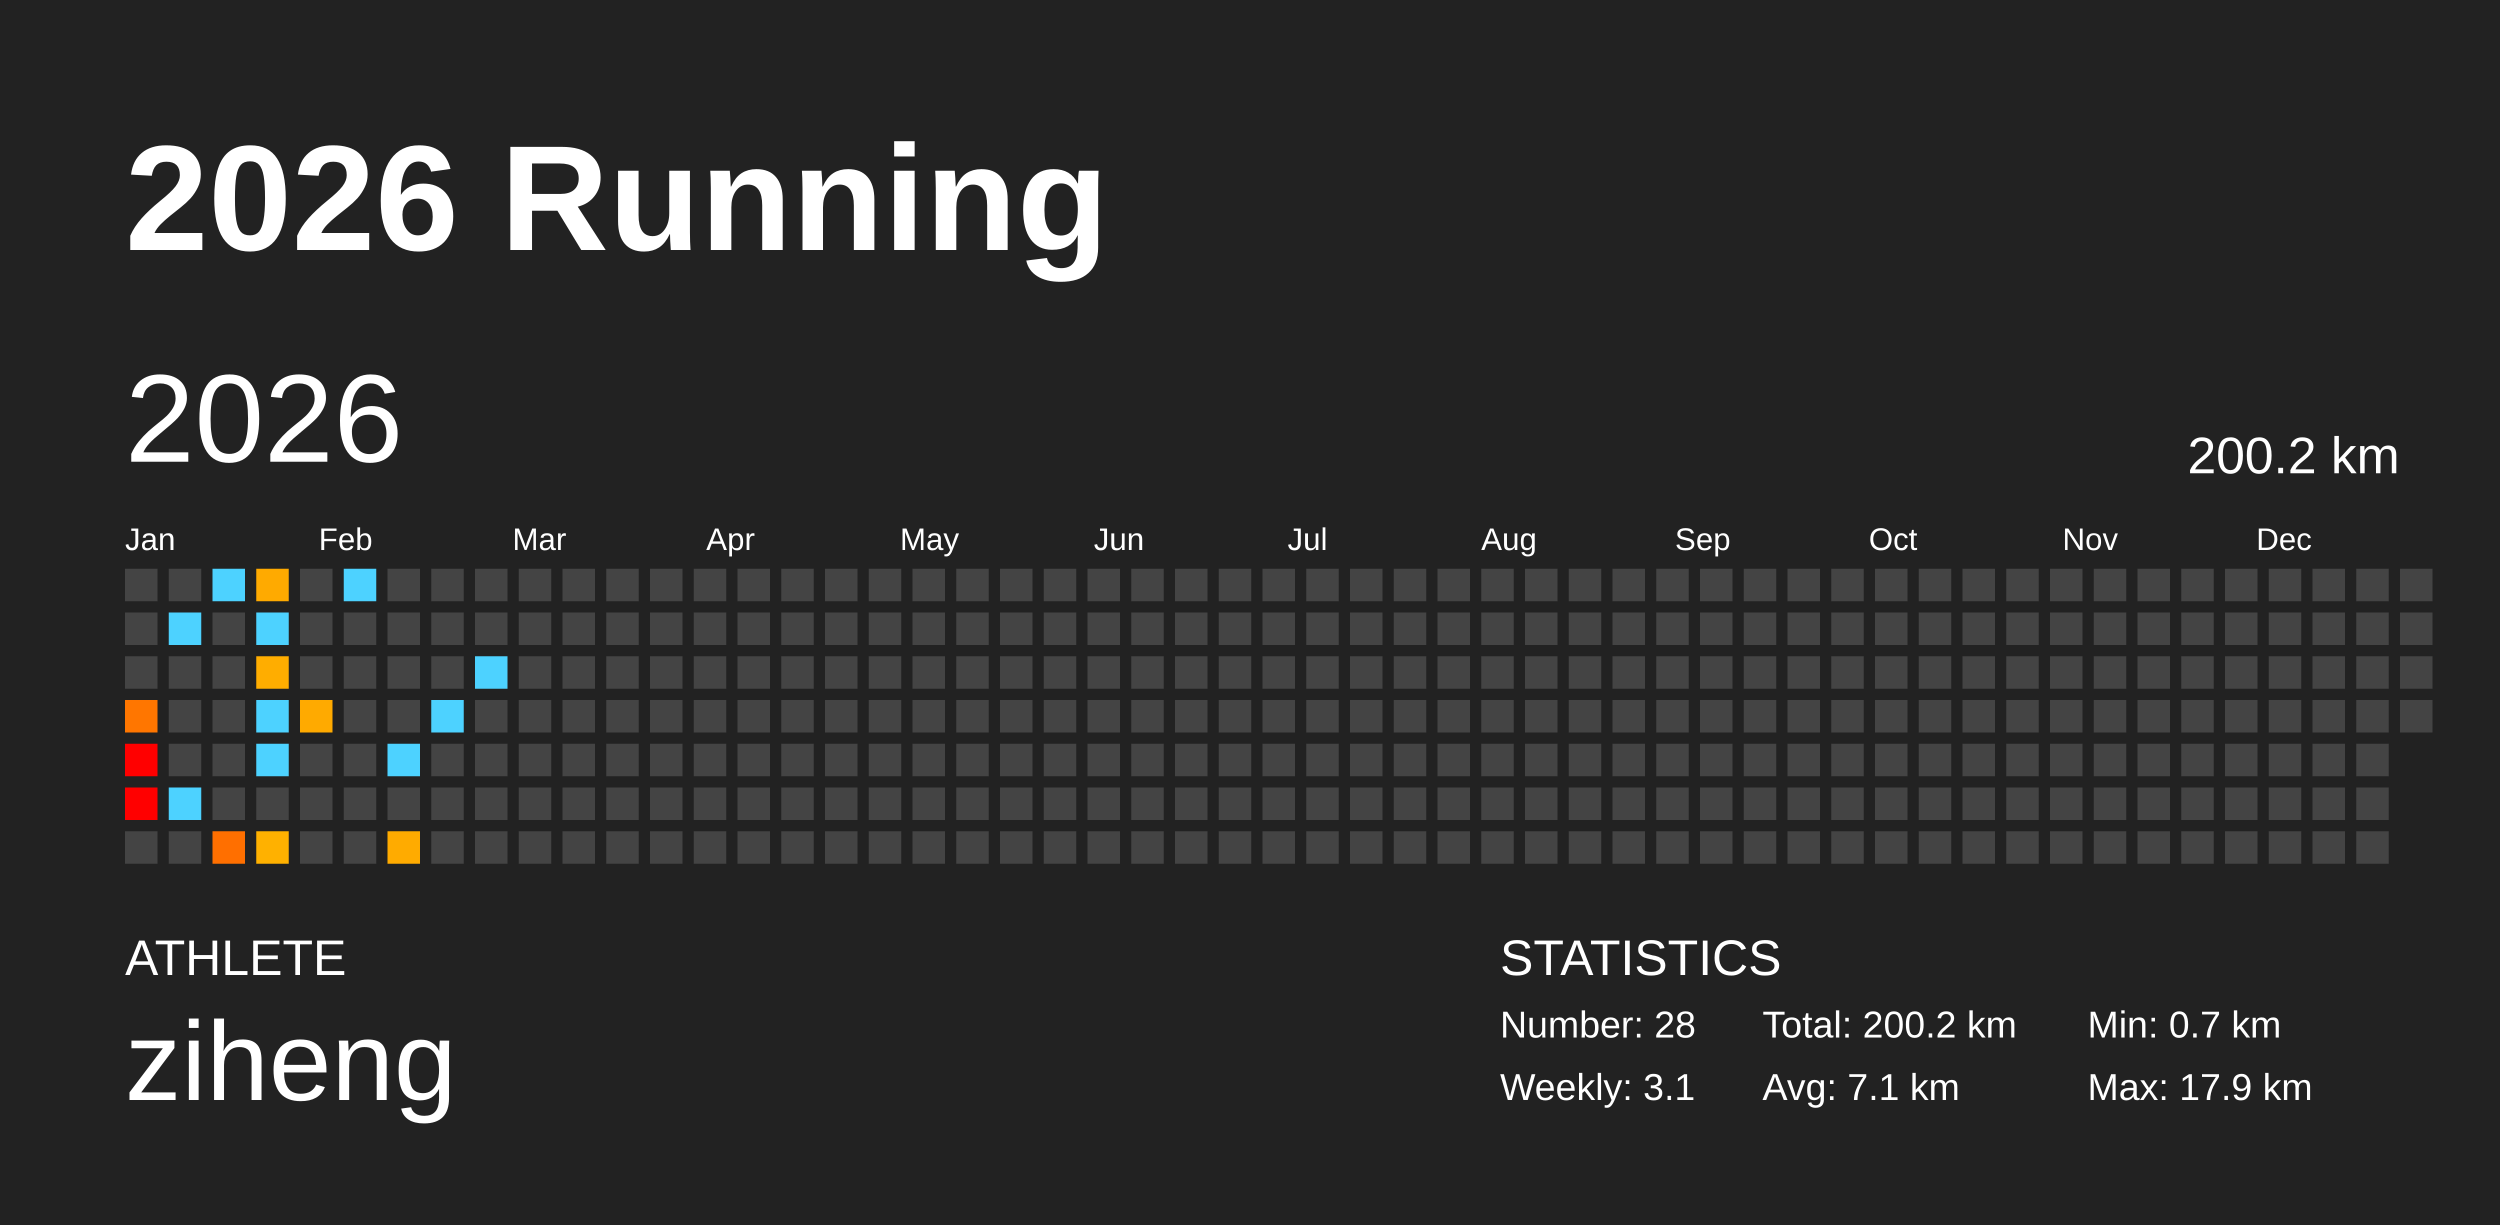
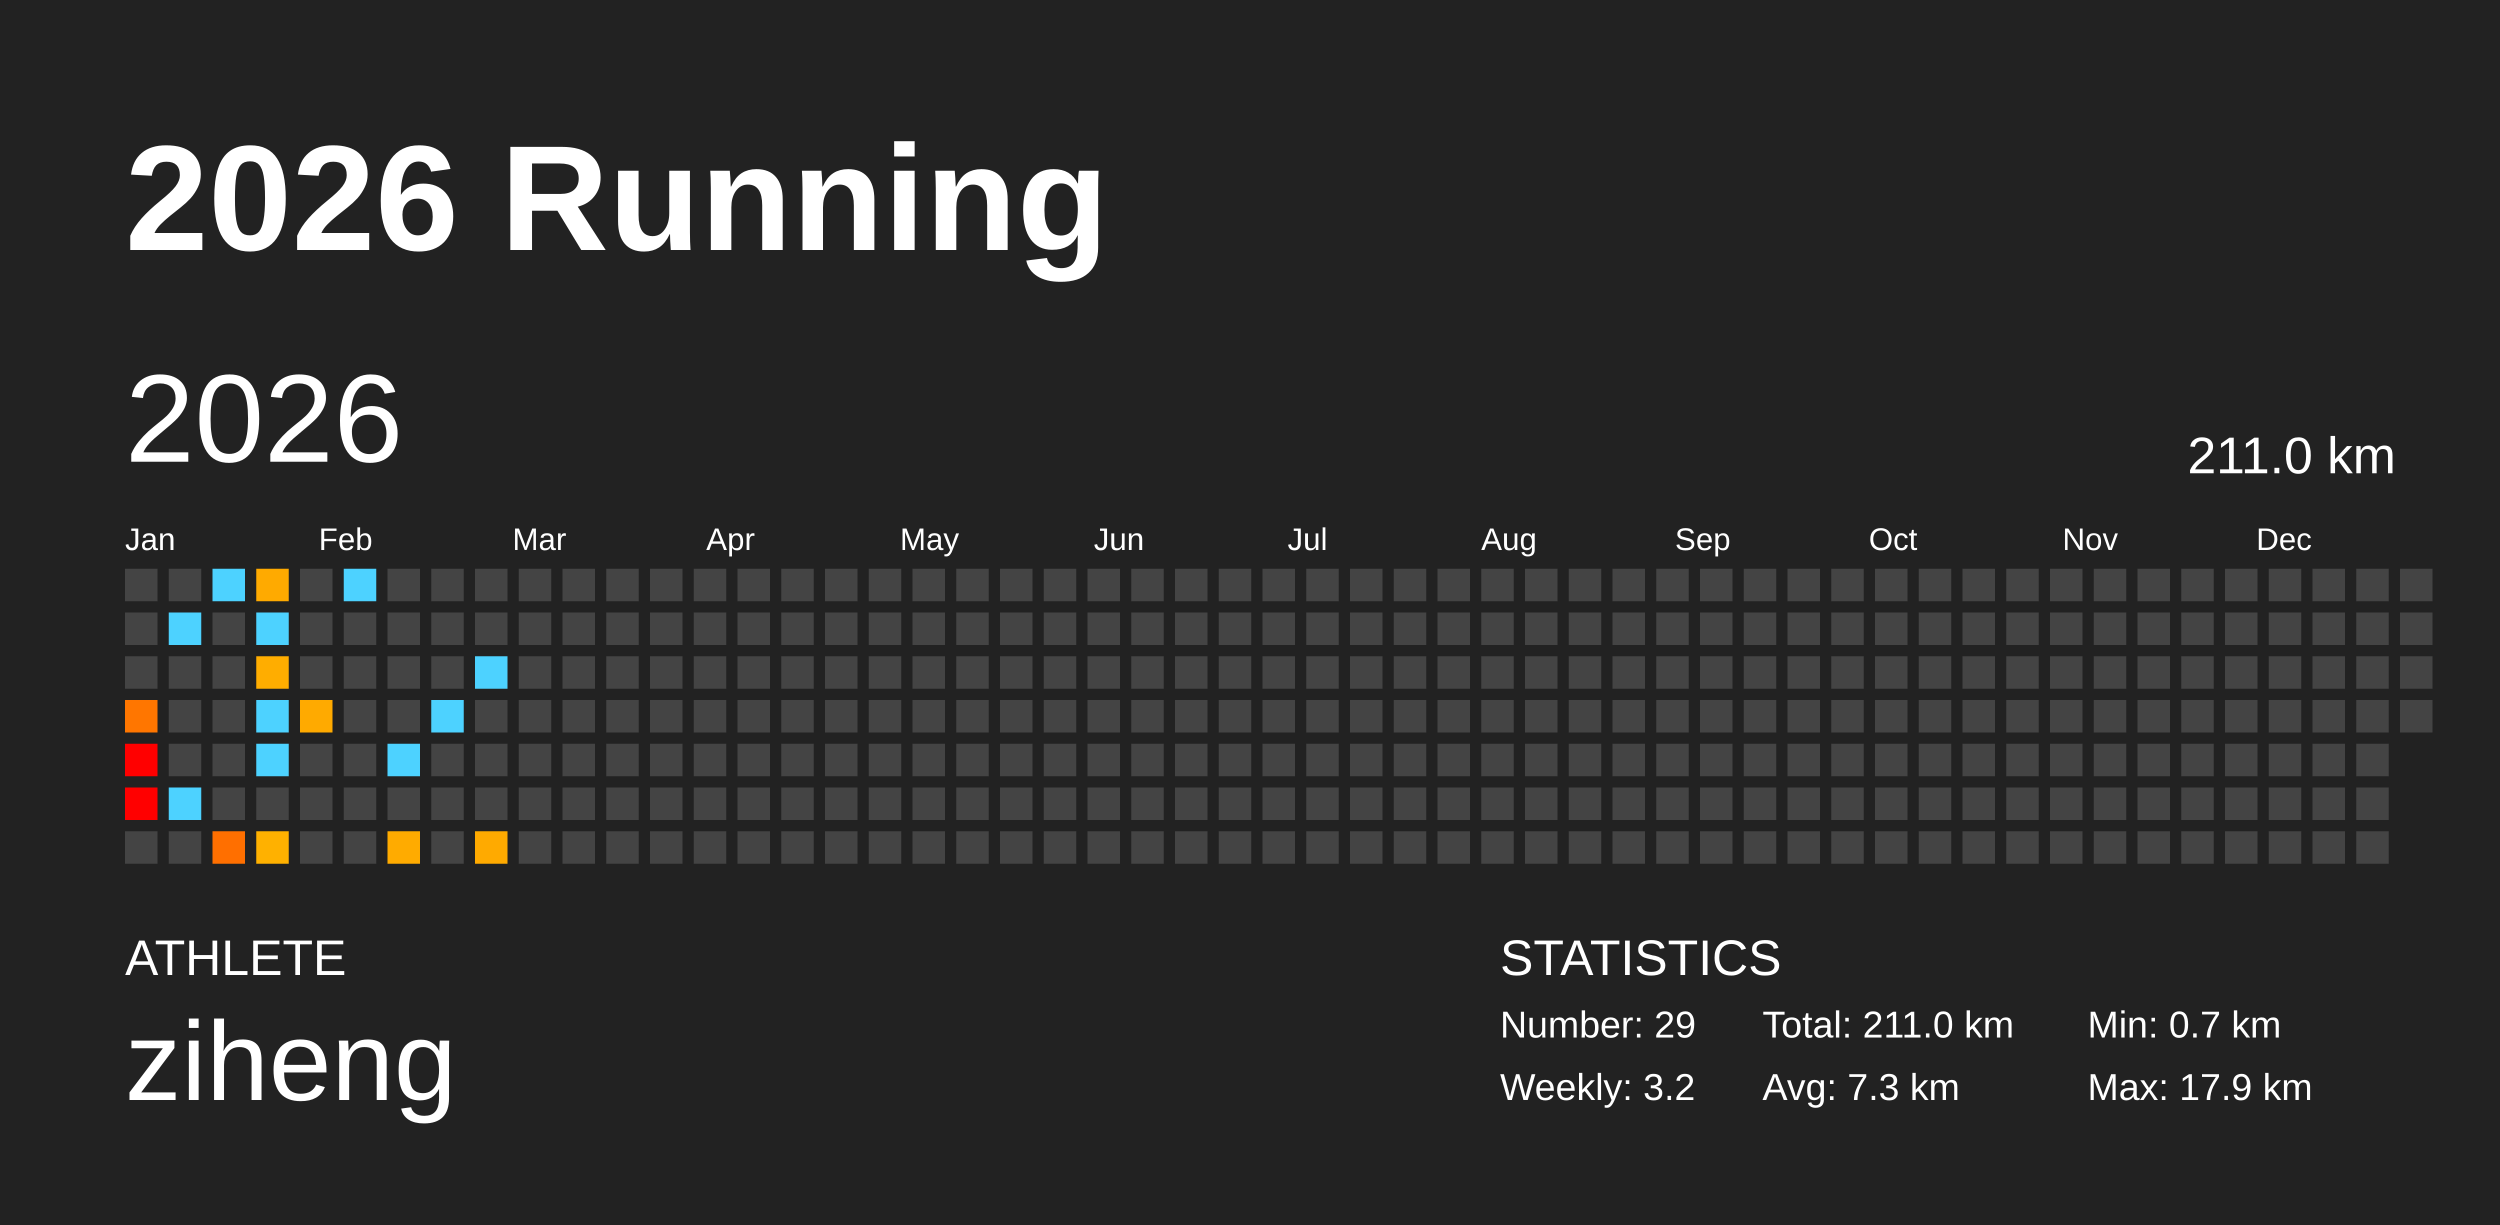
<svg xmlns="http://www.w3.org/2000/svg" baseProfile="full" height="98mm" version="1.1" viewBox="0,0,200,98" width="200mm">
  <defs />
  <rect fill="#222222" height="98" width="200" x="0" y="0" />
  <text fill="#FFFFFF" style="font-size:12px; font-family:Arial; font-weight:bold;" x="10" y="20">2026 Running</text>
  <text fill="#FFFFFF" style="font-size:4px; font-family:Arial" x="10" y="78">ATHLETE</text>
  <text fill="#FFFFFF" style="font-size:9px; font-family:Arial" x="10" y="88">ziheng</text>
  <text fill="#FFFFFF" style="font-size:4px; font-family:Arial" x="120" y="78">STATISTICS</text>
-   <text fill="#FFFFFF" style="font-size:3px; font-family:Arial" x="120" y="83">Number: 28</text>
-   <text fill="#FFFFFF" style="font-size:3px; font-family:Arial" x="120" y="88">Weekly: 3.1</text>
-   <text fill="#FFFFFF" style="font-size:3px; font-family:Arial" x="141" y="83">Total: 200.2 km</text>
-   <text fill="#FFFFFF" style="font-size:3px; font-family:Arial" x="141" y="88">Avg: 7.1 km</text>
+   <text fill="#FFFFFF" style="font-size:3px; font-family:Arial" x="120" y="83">Number: 29</text>
+   <text fill="#FFFFFF" style="font-size:3px; font-family:Arial" x="120" y="88">Weekly: 3.2</text>
+   <text fill="#FFFFFF" style="font-size:3px; font-family:Arial" x="141" y="83">Total: 211.0 km</text>
+   <text fill="#FFFFFF" style="font-size:3px; font-family:Arial" x="141" y="88">Avg: 7.3 km</text>
  <text fill="#FFFFFF" style="font-size:3px; font-family:Arial" x="167" y="83">Min: 0.7 km</text>
  <text fill="#FFFFFF" style="font-size:3px; font-family:Arial" x="167" y="88">Max: 17.9 km</text>
  <text dominant-baseline="hanging" fill="#FFFFFF" style="font-size:10.0px; font-family:Arial;" x="10" y="30">2026</text>
-   <text dominant-baseline="hanging" fill="#FFFFFF" style="font-size:4.125px; font-family:Arial;" x="175" y="35">200.2 km</text>
+   <text dominant-baseline="hanging" fill="#FFFFFF" style="font-size:4.125px; font-family:Arial;" x="175" y="35">211.0 km</text>
  <text fill="#FFFFFF" style="font-size:2.5px; font-family:Arial" x="10.0" y="44">Jan</text>
  <text fill="#FFFFFF" style="font-size:2.5px; font-family:Arial" x="25.5" y="44">Feb</text>
  <text fill="#FFFFFF" style="font-size:2.5px; font-family:Arial" x="41.0" y="44">Mar</text>
  <text fill="#FFFFFF" style="font-size:2.5px; font-family:Arial" x="56.5" y="44">Apr</text>
  <text fill="#FFFFFF" style="font-size:2.5px; font-family:Arial" x="72.0" y="44">May</text>
  <text fill="#FFFFFF" style="font-size:2.5px; font-family:Arial" x="87.5" y="44">Jun</text>
  <text fill="#FFFFFF" style="font-size:2.5px; font-family:Arial" x="103.0" y="44">Jul</text>
  <text fill="#FFFFFF" style="font-size:2.5px; font-family:Arial" x="118.5" y="44">Aug</text>
  <text fill="#FFFFFF" style="font-size:2.5px; font-family:Arial" x="134.0" y="44">Sep</text>
  <text fill="#FFFFFF" style="font-size:2.5px; font-family:Arial" x="149.5" y="44">Oct</text>
  <text fill="#FFFFFF" style="font-size:2.5px; font-family:Arial" x="165.0" y="44">Nov</text>
  <text fill="#FFFFFF" style="font-size:2.5px; font-family:Arial" x="180.5" y="44">Dec</text>
  <rect fill="#444444" height="2.6" width="2.6" x="10.0" y="45.5" />
  <rect fill="#444444" height="2.6" width="2.6" x="10.0" y="49.0" />
  <rect fill="#444444" height="2.6" width="2.6" x="10.0" y="52.5" />
  <rect fill="#ff7600" height="2.6" width="2.6" x="10.0" y="56.0" />
  <rect fill="red" height="2.6" width="2.6" x="10.0" y="59.5" />
  <rect fill="red" height="2.6" width="2.6" x="10.0" y="63.0" />
  <rect fill="#444444" height="2.6" width="2.6" x="10.0" y="66.5" />
  <rect fill="#444444" height="2.6" width="2.6" x="13.5" y="45.5" />
  <rect fill="#4dd2ff" height="2.6" width="2.6" x="13.5" y="49.0" />
  <rect fill="#444444" height="2.6" width="2.6" x="13.5" y="52.5" />
  <rect fill="#444444" height="2.6" width="2.6" x="13.5" y="56.0" />
  <rect fill="#444444" height="2.6" width="2.6" x="13.5" y="59.5" />
  <rect fill="#4dd2ff" height="2.6" width="2.6" x="13.5" y="63.0" />
  <rect fill="#444444" height="2.6" width="2.6" x="13.5" y="66.5" />
  <rect fill="#4dd2ff" height="2.6" width="2.6" x="17.0" y="45.5" />
  <rect fill="#444444" height="2.6" width="2.6" x="17.0" y="49.0" />
  <rect fill="#444444" height="2.6" width="2.6" x="17.0" y="52.5" />
  <rect fill="#444444" height="2.6" width="2.6" x="17.0" y="56.0" />
  <rect fill="#444444" height="2.6" width="2.6" x="17.0" y="59.5" />
  <rect fill="#444444" height="2.6" width="2.6" x="17.0" y="63.0" />
  <rect fill="#ff6f00" height="2.6" width="2.6" x="17.0" y="66.5" />
  <rect fill="#ffaa00" height="2.6" width="2.6" x="20.5" y="45.5" />
  <rect fill="#4dd2ff" height="2.6" width="2.6" x="20.5" y="49.0" />
  <rect fill="#ffad00" height="2.6" width="2.6" x="20.5" y="52.5" />
  <rect fill="#4dd2ff" height="2.6" width="2.6" x="20.5" y="56.0" />
  <rect fill="#4dd2ff" height="2.6" width="2.6" x="20.5" y="59.5" />
  <rect fill="#444444" height="2.6" width="2.6" x="20.5" y="63.0" />
  <rect fill="#ffb100" height="2.6" width="2.6" x="20.5" y="66.5" />
  <rect fill="#444444" height="2.6" width="2.6" x="24.0" y="45.5" />
  <rect fill="#444444" height="2.6" width="2.6" x="24.0" y="49.0" />
  <rect fill="#444444" height="2.6" width="2.6" x="24.0" y="52.5" />
  <rect fill="#ffaa00" height="2.6" width="2.6" x="24.0" y="56.0" />
  <rect fill="#444444" height="2.6" width="2.6" x="24.0" y="59.5" />
  <rect fill="#444444" height="2.6" width="2.6" x="24.0" y="63.0" />
  <rect fill="#444444" height="2.6" width="2.6" x="24.0" y="66.5" />
  <rect fill="#4dd2ff" height="2.6" width="2.6" x="27.5" y="45.5" />
  <rect fill="#444444" height="2.6" width="2.6" x="27.5" y="49.0" />
  <rect fill="#444444" height="2.6" width="2.6" x="27.5" y="52.5" />
  <rect fill="#444444" height="2.6" width="2.6" x="27.5" y="56.0" />
  <rect fill="#444444" height="2.6" width="2.6" x="27.5" y="59.5" />
  <rect fill="#444444" height="2.6" width="2.6" x="27.5" y="63.0" />
  <rect fill="#444444" height="2.6" width="2.6" x="27.5" y="66.5" />
  <rect fill="#444444" height="2.6" width="2.6" x="31.0" y="45.5" />
  <rect fill="#444444" height="2.6" width="2.6" x="31.0" y="49.0" />
  <rect fill="#444444" height="2.6" width="2.6" x="31.0" y="52.5" />
  <rect fill="#444444" height="2.6" width="2.6" x="31.0" y="56.0" />
  <rect fill="#4dd2ff" height="2.6" width="2.6" x="31.0" y="59.5" />
  <rect fill="#444444" height="2.6" width="2.6" x="31.0" y="63.0" />
  <rect fill="#ffab00" height="2.6" width="2.6" x="31.0" y="66.5" />
  <rect fill="#444444" height="2.6" width="2.6" x="34.5" y="45.5" />
  <rect fill="#444444" height="2.6" width="2.6" x="34.5" y="49.0" />
  <rect fill="#444444" height="2.6" width="2.6" x="34.5" y="52.5" />
  <rect fill="#4dd2ff" height="2.6" width="2.6" x="34.5" y="56.0" />
  <rect fill="#444444" height="2.6" width="2.6" x="34.5" y="59.5" />
  <rect fill="#444444" height="2.6" width="2.6" x="34.5" y="63.0" />
  <rect fill="#444444" height="2.6" width="2.6" x="34.5" y="66.5" />
  <rect fill="#444444" height="2.6" width="2.6" x="38.0" y="45.5" />
  <rect fill="#444444" height="2.6" width="2.6" x="38.0" y="49.0" />
  <rect fill="#4dd2ff" height="2.6" width="2.6" x="38.0" y="52.5" />
  <rect fill="#444444" height="2.6" width="2.6" x="38.0" y="56.0" />
  <rect fill="#444444" height="2.6" width="2.6" x="38.0" y="59.5" />
  <rect fill="#444444" height="2.6" width="2.6" x="38.0" y="63.0" />
-   <rect fill="#444444" height="2.6" width="2.6" x="38.0" y="66.5" />
+   <rect fill="#ffaa00" height="2.6" width="2.6" x="38.0" y="66.5" />
  <rect fill="#444444" height="2.6" width="2.6" x="41.5" y="45.5" />
  <rect fill="#444444" height="2.6" width="2.6" x="41.5" y="49.0" />
  <rect fill="#444444" height="2.6" width="2.6" x="41.5" y="52.5" />
  <rect fill="#444444" height="2.6" width="2.6" x="41.5" y="56.0" />
  <rect fill="#444444" height="2.6" width="2.6" x="41.5" y="59.5" />
  <rect fill="#444444" height="2.6" width="2.6" x="41.5" y="63.0" />
  <rect fill="#444444" height="2.6" width="2.6" x="41.5" y="66.5" />
  <rect fill="#444444" height="2.6" width="2.6" x="45.0" y="45.5" />
  <rect fill="#444444" height="2.6" width="2.6" x="45.0" y="49.0" />
  <rect fill="#444444" height="2.6" width="2.6" x="45.0" y="52.5" />
  <rect fill="#444444" height="2.6" width="2.6" x="45.0" y="56.0" />
  <rect fill="#444444" height="2.6" width="2.6" x="45.0" y="59.5" />
  <rect fill="#444444" height="2.6" width="2.6" x="45.0" y="63.0" />
  <rect fill="#444444" height="2.6" width="2.6" x="45.0" y="66.5" />
  <rect fill="#444444" height="2.6" width="2.6" x="48.5" y="45.5" />
  <rect fill="#444444" height="2.6" width="2.6" x="48.5" y="49.0" />
  <rect fill="#444444" height="2.6" width="2.6" x="48.5" y="52.5" />
  <rect fill="#444444" height="2.6" width="2.6" x="48.5" y="56.0" />
  <rect fill="#444444" height="2.6" width="2.6" x="48.5" y="59.5" />
  <rect fill="#444444" height="2.6" width="2.6" x="48.5" y="63.0" />
  <rect fill="#444444" height="2.6" width="2.6" x="48.5" y="66.5" />
  <rect fill="#444444" height="2.6" width="2.6" x="52.0" y="45.5" />
  <rect fill="#444444" height="2.6" width="2.6" x="52.0" y="49.0" />
  <rect fill="#444444" height="2.6" width="2.6" x="52.0" y="52.5" />
  <rect fill="#444444" height="2.6" width="2.6" x="52.0" y="56.0" />
  <rect fill="#444444" height="2.6" width="2.6" x="52.0" y="59.5" />
  <rect fill="#444444" height="2.6" width="2.6" x="52.0" y="63.0" />
  <rect fill="#444444" height="2.6" width="2.6" x="52.0" y="66.5" />
  <rect fill="#444444" height="2.6" width="2.6" x="55.5" y="45.5" />
  <rect fill="#444444" height="2.6" width="2.6" x="55.5" y="49.0" />
  <rect fill="#444444" height="2.6" width="2.6" x="55.5" y="52.5" />
  <rect fill="#444444" height="2.6" width="2.6" x="55.5" y="56.0" />
  <rect fill="#444444" height="2.6" width="2.6" x="55.5" y="59.5" />
  <rect fill="#444444" height="2.6" width="2.6" x="55.5" y="63.0" />
  <rect fill="#444444" height="2.6" width="2.6" x="55.5" y="66.5" />
  <rect fill="#444444" height="2.6" width="2.6" x="59.0" y="45.5" />
  <rect fill="#444444" height="2.6" width="2.6" x="59.0" y="49.0" />
  <rect fill="#444444" height="2.6" width="2.6" x="59.0" y="52.5" />
  <rect fill="#444444" height="2.6" width="2.6" x="59.0" y="56.0" />
  <rect fill="#444444" height="2.6" width="2.6" x="59.0" y="59.5" />
  <rect fill="#444444" height="2.6" width="2.6" x="59.0" y="63.0" />
  <rect fill="#444444" height="2.6" width="2.6" x="59.0" y="66.5" />
  <rect fill="#444444" height="2.6" width="2.6" x="62.5" y="45.5" />
  <rect fill="#444444" height="2.6" width="2.6" x="62.5" y="49.0" />
  <rect fill="#444444" height="2.6" width="2.6" x="62.5" y="52.5" />
  <rect fill="#444444" height="2.6" width="2.6" x="62.5" y="56.0" />
  <rect fill="#444444" height="2.6" width="2.6" x="62.5" y="59.5" />
  <rect fill="#444444" height="2.6" width="2.6" x="62.5" y="63.0" />
  <rect fill="#444444" height="2.6" width="2.6" x="62.5" y="66.5" />
  <rect fill="#444444" height="2.6" width="2.6" x="66.0" y="45.5" />
  <rect fill="#444444" height="2.6" width="2.6" x="66.0" y="49.0" />
  <rect fill="#444444" height="2.6" width="2.6" x="66.0" y="52.5" />
  <rect fill="#444444" height="2.6" width="2.6" x="66.0" y="56.0" />
  <rect fill="#444444" height="2.6" width="2.6" x="66.0" y="59.5" />
  <rect fill="#444444" height="2.6" width="2.6" x="66.0" y="63.0" />
  <rect fill="#444444" height="2.6" width="2.6" x="66.0" y="66.5" />
  <rect fill="#444444" height="2.6" width="2.6" x="69.5" y="45.5" />
  <rect fill="#444444" height="2.6" width="2.6" x="69.5" y="49.0" />
  <rect fill="#444444" height="2.6" width="2.6" x="69.5" y="52.5" />
  <rect fill="#444444" height="2.6" width="2.6" x="69.5" y="56.0" />
  <rect fill="#444444" height="2.6" width="2.6" x="69.5" y="59.5" />
  <rect fill="#444444" height="2.6" width="2.6" x="69.5" y="63.0" />
  <rect fill="#444444" height="2.6" width="2.6" x="69.5" y="66.5" />
  <rect fill="#444444" height="2.6" width="2.6" x="73.0" y="45.5" />
  <rect fill="#444444" height="2.6" width="2.6" x="73.0" y="49.0" />
  <rect fill="#444444" height="2.6" width="2.6" x="73.0" y="52.5" />
  <rect fill="#444444" height="2.6" width="2.6" x="73.0" y="56.0" />
  <rect fill="#444444" height="2.6" width="2.6" x="73.0" y="59.5" />
  <rect fill="#444444" height="2.6" width="2.6" x="73.0" y="63.0" />
  <rect fill="#444444" height="2.6" width="2.6" x="73.0" y="66.5" />
  <rect fill="#444444" height="2.6" width="2.6" x="76.5" y="45.5" />
  <rect fill="#444444" height="2.6" width="2.6" x="76.5" y="49.0" />
  <rect fill="#444444" height="2.6" width="2.6" x="76.5" y="52.5" />
  <rect fill="#444444" height="2.6" width="2.6" x="76.5" y="56.0" />
  <rect fill="#444444" height="2.6" width="2.6" x="76.5" y="59.5" />
  <rect fill="#444444" height="2.6" width="2.6" x="76.5" y="63.0" />
  <rect fill="#444444" height="2.6" width="2.6" x="76.5" y="66.5" />
  <rect fill="#444444" height="2.6" width="2.6" x="80.0" y="45.5" />
  <rect fill="#444444" height="2.6" width="2.6" x="80.0" y="49.0" />
  <rect fill="#444444" height="2.6" width="2.6" x="80.0" y="52.5" />
  <rect fill="#444444" height="2.6" width="2.6" x="80.0" y="56.0" />
  <rect fill="#444444" height="2.6" width="2.6" x="80.0" y="59.5" />
  <rect fill="#444444" height="2.6" width="2.6" x="80.0" y="63.0" />
  <rect fill="#444444" height="2.6" width="2.6" x="80.0" y="66.5" />
  <rect fill="#444444" height="2.6" width="2.6" x="83.5" y="45.5" />
  <rect fill="#444444" height="2.6" width="2.6" x="83.5" y="49.0" />
  <rect fill="#444444" height="2.6" width="2.6" x="83.5" y="52.5" />
  <rect fill="#444444" height="2.6" width="2.6" x="83.5" y="56.0" />
  <rect fill="#444444" height="2.6" width="2.6" x="83.5" y="59.5" />
  <rect fill="#444444" height="2.6" width="2.6" x="83.5" y="63.0" />
  <rect fill="#444444" height="2.6" width="2.6" x="83.5" y="66.5" />
  <rect fill="#444444" height="2.6" width="2.6" x="87.0" y="45.5" />
  <rect fill="#444444" height="2.6" width="2.6" x="87.0" y="49.0" />
  <rect fill="#444444" height="2.6" width="2.6" x="87.0" y="52.5" />
  <rect fill="#444444" height="2.6" width="2.6" x="87.0" y="56.0" />
  <rect fill="#444444" height="2.6" width="2.6" x="87.0" y="59.5" />
  <rect fill="#444444" height="2.6" width="2.6" x="87.0" y="63.0" />
  <rect fill="#444444" height="2.6" width="2.6" x="87.0" y="66.5" />
  <rect fill="#444444" height="2.6" width="2.6" x="90.5" y="45.5" />
  <rect fill="#444444" height="2.6" width="2.6" x="90.5" y="49.0" />
  <rect fill="#444444" height="2.6" width="2.6" x="90.5" y="52.5" />
  <rect fill="#444444" height="2.6" width="2.6" x="90.5" y="56.0" />
  <rect fill="#444444" height="2.6" width="2.6" x="90.5" y="59.5" />
  <rect fill="#444444" height="2.6" width="2.6" x="90.5" y="63.0" />
  <rect fill="#444444" height="2.6" width="2.6" x="90.5" y="66.5" />
  <rect fill="#444444" height="2.6" width="2.6" x="94.0" y="45.5" />
  <rect fill="#444444" height="2.6" width="2.6" x="94.0" y="49.0" />
  <rect fill="#444444" height="2.6" width="2.6" x="94.0" y="52.5" />
  <rect fill="#444444" height="2.6" width="2.6" x="94.0" y="56.0" />
  <rect fill="#444444" height="2.6" width="2.6" x="94.0" y="59.5" />
  <rect fill="#444444" height="2.6" width="2.6" x="94.0" y="63.0" />
  <rect fill="#444444" height="2.6" width="2.6" x="94.0" y="66.5" />
  <rect fill="#444444" height="2.6" width="2.6" x="97.5" y="45.5" />
  <rect fill="#444444" height="2.6" width="2.6" x="97.5" y="49.0" />
  <rect fill="#444444" height="2.6" width="2.6" x="97.5" y="52.5" />
  <rect fill="#444444" height="2.6" width="2.6" x="97.5" y="56.0" />
  <rect fill="#444444" height="2.6" width="2.6" x="97.5" y="59.5" />
  <rect fill="#444444" height="2.6" width="2.6" x="97.5" y="63.0" />
  <rect fill="#444444" height="2.6" width="2.6" x="97.5" y="66.5" />
  <rect fill="#444444" height="2.6" width="2.6" x="101.0" y="45.5" />
  <rect fill="#444444" height="2.6" width="2.6" x="101.0" y="49.0" />
  <rect fill="#444444" height="2.6" width="2.6" x="101.0" y="52.5" />
  <rect fill="#444444" height="2.6" width="2.6" x="101.0" y="56.0" />
  <rect fill="#444444" height="2.6" width="2.6" x="101.0" y="59.5" />
  <rect fill="#444444" height="2.6" width="2.6" x="101.0" y="63.0" />
  <rect fill="#444444" height="2.6" width="2.6" x="101.0" y="66.5" />
  <rect fill="#444444" height="2.6" width="2.6" x="104.5" y="45.5" />
  <rect fill="#444444" height="2.6" width="2.6" x="104.5" y="49.0" />
  <rect fill="#444444" height="2.6" width="2.6" x="104.5" y="52.5" />
  <rect fill="#444444" height="2.6" width="2.6" x="104.5" y="56.0" />
  <rect fill="#444444" height="2.6" width="2.6" x="104.5" y="59.5" />
  <rect fill="#444444" height="2.6" width="2.6" x="104.5" y="63.0" />
  <rect fill="#444444" height="2.6" width="2.6" x="104.5" y="66.5" />
  <rect fill="#444444" height="2.6" width="2.6" x="108.0" y="45.5" />
  <rect fill="#444444" height="2.6" width="2.6" x="108.0" y="49.0" />
  <rect fill="#444444" height="2.6" width="2.6" x="108.0" y="52.5" />
  <rect fill="#444444" height="2.6" width="2.6" x="108.0" y="56.0" />
  <rect fill="#444444" height="2.6" width="2.6" x="108.0" y="59.5" />
  <rect fill="#444444" height="2.6" width="2.6" x="108.0" y="63.0" />
  <rect fill="#444444" height="2.6" width="2.6" x="108.0" y="66.5" />
  <rect fill="#444444" height="2.6" width="2.6" x="111.5" y="45.5" />
  <rect fill="#444444" height="2.6" width="2.6" x="111.5" y="49.0" />
  <rect fill="#444444" height="2.6" width="2.6" x="111.5" y="52.5" />
  <rect fill="#444444" height="2.6" width="2.6" x="111.5" y="56.0" />
  <rect fill="#444444" height="2.6" width="2.6" x="111.5" y="59.5" />
  <rect fill="#444444" height="2.6" width="2.6" x="111.5" y="63.0" />
  <rect fill="#444444" height="2.6" width="2.6" x="111.5" y="66.5" />
  <rect fill="#444444" height="2.6" width="2.6" x="115.0" y="45.5" />
  <rect fill="#444444" height="2.6" width="2.6" x="115.0" y="49.0" />
  <rect fill="#444444" height="2.6" width="2.6" x="115.0" y="52.5" />
  <rect fill="#444444" height="2.6" width="2.6" x="115.0" y="56.0" />
  <rect fill="#444444" height="2.6" width="2.6" x="115.0" y="59.5" />
  <rect fill="#444444" height="2.6" width="2.6" x="115.0" y="63.0" />
  <rect fill="#444444" height="2.6" width="2.6" x="115.0" y="66.5" />
  <rect fill="#444444" height="2.6" width="2.6" x="118.5" y="45.5" />
  <rect fill="#444444" height="2.6" width="2.6" x="118.5" y="49.0" />
  <rect fill="#444444" height="2.6" width="2.6" x="118.5" y="52.5" />
  <rect fill="#444444" height="2.6" width="2.6" x="118.5" y="56.0" />
  <rect fill="#444444" height="2.6" width="2.6" x="118.5" y="59.5" />
  <rect fill="#444444" height="2.6" width="2.6" x="118.5" y="63.0" />
  <rect fill="#444444" height="2.6" width="2.6" x="118.5" y="66.5" />
  <rect fill="#444444" height="2.6" width="2.6" x="122.0" y="45.5" />
  <rect fill="#444444" height="2.6" width="2.6" x="122.0" y="49.0" />
  <rect fill="#444444" height="2.6" width="2.6" x="122.0" y="52.5" />
  <rect fill="#444444" height="2.6" width="2.6" x="122.0" y="56.0" />
  <rect fill="#444444" height="2.6" width="2.6" x="122.0" y="59.5" />
  <rect fill="#444444" height="2.6" width="2.6" x="122.0" y="63.0" />
  <rect fill="#444444" height="2.6" width="2.6" x="122.0" y="66.5" />
  <rect fill="#444444" height="2.6" width="2.6" x="125.5" y="45.5" />
  <rect fill="#444444" height="2.6" width="2.6" x="125.5" y="49.0" />
  <rect fill="#444444" height="2.6" width="2.6" x="125.5" y="52.5" />
  <rect fill="#444444" height="2.6" width="2.6" x="125.5" y="56.0" />
  <rect fill="#444444" height="2.6" width="2.6" x="125.5" y="59.5" />
  <rect fill="#444444" height="2.6" width="2.6" x="125.5" y="63.0" />
  <rect fill="#444444" height="2.6" width="2.6" x="125.5" y="66.5" />
  <rect fill="#444444" height="2.6" width="2.6" x="129.0" y="45.5" />
  <rect fill="#444444" height="2.6" width="2.6" x="129.0" y="49.0" />
  <rect fill="#444444" height="2.6" width="2.6" x="129.0" y="52.5" />
  <rect fill="#444444" height="2.6" width="2.6" x="129.0" y="56.0" />
  <rect fill="#444444" height="2.6" width="2.6" x="129.0" y="59.5" />
  <rect fill="#444444" height="2.6" width="2.6" x="129.0" y="63.0" />
  <rect fill="#444444" height="2.6" width="2.6" x="129.0" y="66.5" />
  <rect fill="#444444" height="2.6" width="2.6" x="132.5" y="45.5" />
  <rect fill="#444444" height="2.6" width="2.6" x="132.5" y="49.0" />
  <rect fill="#444444" height="2.6" width="2.6" x="132.5" y="52.5" />
  <rect fill="#444444" height="2.6" width="2.6" x="132.5" y="56.0" />
  <rect fill="#444444" height="2.6" width="2.6" x="132.5" y="59.5" />
  <rect fill="#444444" height="2.6" width="2.6" x="132.5" y="63.0" />
  <rect fill="#444444" height="2.6" width="2.6" x="132.5" y="66.5" />
  <rect fill="#444444" height="2.6" width="2.6" x="136.0" y="45.5" />
  <rect fill="#444444" height="2.6" width="2.6" x="136.0" y="49.0" />
  <rect fill="#444444" height="2.6" width="2.6" x="136.0" y="52.5" />
  <rect fill="#444444" height="2.6" width="2.6" x="136.0" y="56.0" />
  <rect fill="#444444" height="2.6" width="2.6" x="136.0" y="59.5" />
  <rect fill="#444444" height="2.6" width="2.6" x="136.0" y="63.0" />
  <rect fill="#444444" height="2.6" width="2.6" x="136.0" y="66.5" />
  <rect fill="#444444" height="2.6" width="2.6" x="139.5" y="45.5" />
  <rect fill="#444444" height="2.6" width="2.6" x="139.5" y="49.0" />
  <rect fill="#444444" height="2.6" width="2.6" x="139.5" y="52.5" />
  <rect fill="#444444" height="2.6" width="2.6" x="139.5" y="56.0" />
  <rect fill="#444444" height="2.6" width="2.6" x="139.5" y="59.5" />
  <rect fill="#444444" height="2.6" width="2.6" x="139.5" y="63.0" />
  <rect fill="#444444" height="2.6" width="2.6" x="139.5" y="66.5" />
  <rect fill="#444444" height="2.6" width="2.6" x="143.0" y="45.5" />
  <rect fill="#444444" height="2.6" width="2.6" x="143.0" y="49.0" />
  <rect fill="#444444" height="2.6" width="2.6" x="143.0" y="52.5" />
  <rect fill="#444444" height="2.6" width="2.6" x="143.0" y="56.0" />
  <rect fill="#444444" height="2.6" width="2.6" x="143.0" y="59.5" />
  <rect fill="#444444" height="2.6" width="2.6" x="143.0" y="63.0" />
  <rect fill="#444444" height="2.6" width="2.6" x="143.0" y="66.5" />
  <rect fill="#444444" height="2.6" width="2.6" x="146.5" y="45.5" />
  <rect fill="#444444" height="2.6" width="2.6" x="146.5" y="49.0" />
  <rect fill="#444444" height="2.6" width="2.6" x="146.5" y="52.5" />
  <rect fill="#444444" height="2.6" width="2.6" x="146.5" y="56.0" />
  <rect fill="#444444" height="2.6" width="2.6" x="146.5" y="59.5" />
  <rect fill="#444444" height="2.6" width="2.6" x="146.5" y="63.0" />
  <rect fill="#444444" height="2.6" width="2.6" x="146.5" y="66.5" />
  <rect fill="#444444" height="2.6" width="2.6" x="150.0" y="45.5" />
  <rect fill="#444444" height="2.6" width="2.6" x="150.0" y="49.0" />
  <rect fill="#444444" height="2.6" width="2.6" x="150.0" y="52.5" />
  <rect fill="#444444" height="2.6" width="2.6" x="150.0" y="56.0" />
  <rect fill="#444444" height="2.6" width="2.6" x="150.0" y="59.5" />
  <rect fill="#444444" height="2.6" width="2.6" x="150.0" y="63.0" />
  <rect fill="#444444" height="2.6" width="2.6" x="150.0" y="66.5" />
  <rect fill="#444444" height="2.6" width="2.6" x="153.5" y="45.5" />
  <rect fill="#444444" height="2.6" width="2.6" x="153.5" y="49.0" />
  <rect fill="#444444" height="2.6" width="2.6" x="153.5" y="52.5" />
  <rect fill="#444444" height="2.6" width="2.6" x="153.5" y="56.0" />
  <rect fill="#444444" height="2.6" width="2.6" x="153.5" y="59.5" />
  <rect fill="#444444" height="2.6" width="2.6" x="153.5" y="63.0" />
  <rect fill="#444444" height="2.6" width="2.6" x="153.5" y="66.5" />
  <rect fill="#444444" height="2.6" width="2.6" x="157.0" y="45.5" />
  <rect fill="#444444" height="2.6" width="2.6" x="157.0" y="49.0" />
  <rect fill="#444444" height="2.6" width="2.6" x="157.0" y="52.5" />
  <rect fill="#444444" height="2.6" width="2.6" x="157.0" y="56.0" />
  <rect fill="#444444" height="2.6" width="2.6" x="157.0" y="59.5" />
  <rect fill="#444444" height="2.6" width="2.6" x="157.0" y="63.0" />
  <rect fill="#444444" height="2.6" width="2.6" x="157.0" y="66.5" />
  <rect fill="#444444" height="2.6" width="2.6" x="160.5" y="45.5" />
  <rect fill="#444444" height="2.6" width="2.6" x="160.5" y="49.0" />
  <rect fill="#444444" height="2.6" width="2.6" x="160.5" y="52.5" />
  <rect fill="#444444" height="2.6" width="2.6" x="160.5" y="56.0" />
  <rect fill="#444444" height="2.6" width="2.6" x="160.5" y="59.5" />
  <rect fill="#444444" height="2.6" width="2.6" x="160.5" y="63.0" />
  <rect fill="#444444" height="2.6" width="2.6" x="160.5" y="66.5" />
  <rect fill="#444444" height="2.6" width="2.6" x="164.0" y="45.5" />
  <rect fill="#444444" height="2.6" width="2.6" x="164.0" y="49.0" />
  <rect fill="#444444" height="2.6" width="2.6" x="164.0" y="52.5" />
  <rect fill="#444444" height="2.6" width="2.6" x="164.0" y="56.0" />
  <rect fill="#444444" height="2.6" width="2.6" x="164.0" y="59.5" />
  <rect fill="#444444" height="2.6" width="2.6" x="164.0" y="63.0" />
  <rect fill="#444444" height="2.6" width="2.6" x="164.0" y="66.5" />
  <rect fill="#444444" height="2.6" width="2.6" x="167.5" y="45.5" />
  <rect fill="#444444" height="2.6" width="2.6" x="167.5" y="49.0" />
  <rect fill="#444444" height="2.6" width="2.6" x="167.5" y="52.5" />
  <rect fill="#444444" height="2.6" width="2.6" x="167.5" y="56.0" />
  <rect fill="#444444" height="2.6" width="2.6" x="167.5" y="59.5" />
  <rect fill="#444444" height="2.6" width="2.6" x="167.5" y="63.0" />
  <rect fill="#444444" height="2.6" width="2.6" x="167.5" y="66.5" />
  <rect fill="#444444" height="2.6" width="2.6" x="171.0" y="45.5" />
  <rect fill="#444444" height="2.6" width="2.6" x="171.0" y="49.0" />
  <rect fill="#444444" height="2.6" width="2.6" x="171.0" y="52.5" />
  <rect fill="#444444" height="2.6" width="2.6" x="171.0" y="56.0" />
  <rect fill="#444444" height="2.6" width="2.6" x="171.0" y="59.5" />
  <rect fill="#444444" height="2.6" width="2.6" x="171.0" y="63.0" />
  <rect fill="#444444" height="2.6" width="2.6" x="171.0" y="66.5" />
  <rect fill="#444444" height="2.6" width="2.6" x="174.5" y="45.5" />
  <rect fill="#444444" height="2.6" width="2.6" x="174.5" y="49.0" />
  <rect fill="#444444" height="2.6" width="2.6" x="174.5" y="52.5" />
  <rect fill="#444444" height="2.6" width="2.6" x="174.5" y="56.0" />
  <rect fill="#444444" height="2.6" width="2.6" x="174.5" y="59.5" />
  <rect fill="#444444" height="2.6" width="2.6" x="174.5" y="63.0" />
  <rect fill="#444444" height="2.6" width="2.6" x="174.5" y="66.5" />
  <rect fill="#444444" height="2.6" width="2.6" x="178.0" y="45.5" />
  <rect fill="#444444" height="2.6" width="2.6" x="178.0" y="49.0" />
  <rect fill="#444444" height="2.6" width="2.6" x="178.0" y="52.5" />
  <rect fill="#444444" height="2.6" width="2.6" x="178.0" y="56.0" />
  <rect fill="#444444" height="2.6" width="2.6" x="178.0" y="59.5" />
  <rect fill="#444444" height="2.6" width="2.6" x="178.0" y="63.0" />
  <rect fill="#444444" height="2.6" width="2.6" x="178.0" y="66.5" />
  <rect fill="#444444" height="2.6" width="2.6" x="181.5" y="45.5" />
  <rect fill="#444444" height="2.6" width="2.6" x="181.5" y="49.0" />
  <rect fill="#444444" height="2.6" width="2.6" x="181.5" y="52.5" />
  <rect fill="#444444" height="2.6" width="2.6" x="181.5" y="56.0" />
  <rect fill="#444444" height="2.6" width="2.6" x="181.5" y="59.5" />
  <rect fill="#444444" height="2.6" width="2.6" x="181.5" y="63.0" />
  <rect fill="#444444" height="2.6" width="2.6" x="181.5" y="66.5" />
  <rect fill="#444444" height="2.6" width="2.6" x="185.0" y="45.5" />
  <rect fill="#444444" height="2.6" width="2.6" x="185.0" y="49.0" />
  <rect fill="#444444" height="2.6" width="2.6" x="185.0" y="52.5" />
  <rect fill="#444444" height="2.6" width="2.6" x="185.0" y="56.0" />
  <rect fill="#444444" height="2.6" width="2.6" x="185.0" y="59.5" />
  <rect fill="#444444" height="2.6" width="2.6" x="185.0" y="63.0" />
  <rect fill="#444444" height="2.6" width="2.6" x="185.0" y="66.5" />
  <rect fill="#444444" height="2.6" width="2.6" x="188.5" y="45.5" />
  <rect fill="#444444" height="2.6" width="2.6" x="188.5" y="49.0" />
  <rect fill="#444444" height="2.6" width="2.6" x="188.5" y="52.5" />
  <rect fill="#444444" height="2.6" width="2.6" x="188.5" y="56.0" />
  <rect fill="#444444" height="2.6" width="2.6" x="188.5" y="59.5" />
  <rect fill="#444444" height="2.6" width="2.6" x="188.5" y="63.0" />
  <rect fill="#444444" height="2.6" width="2.6" x="188.5" y="66.5" />
  <rect fill="#444444" height="2.6" width="2.6" x="192.0" y="45.5" />
  <rect fill="#444444" height="2.6" width="2.6" x="192.0" y="49.0" />
  <rect fill="#444444" height="2.6" width="2.6" x="192.0" y="52.5" />
  <rect fill="#444444" height="2.6" width="2.6" x="192.0" y="56.0" />
</svg>
